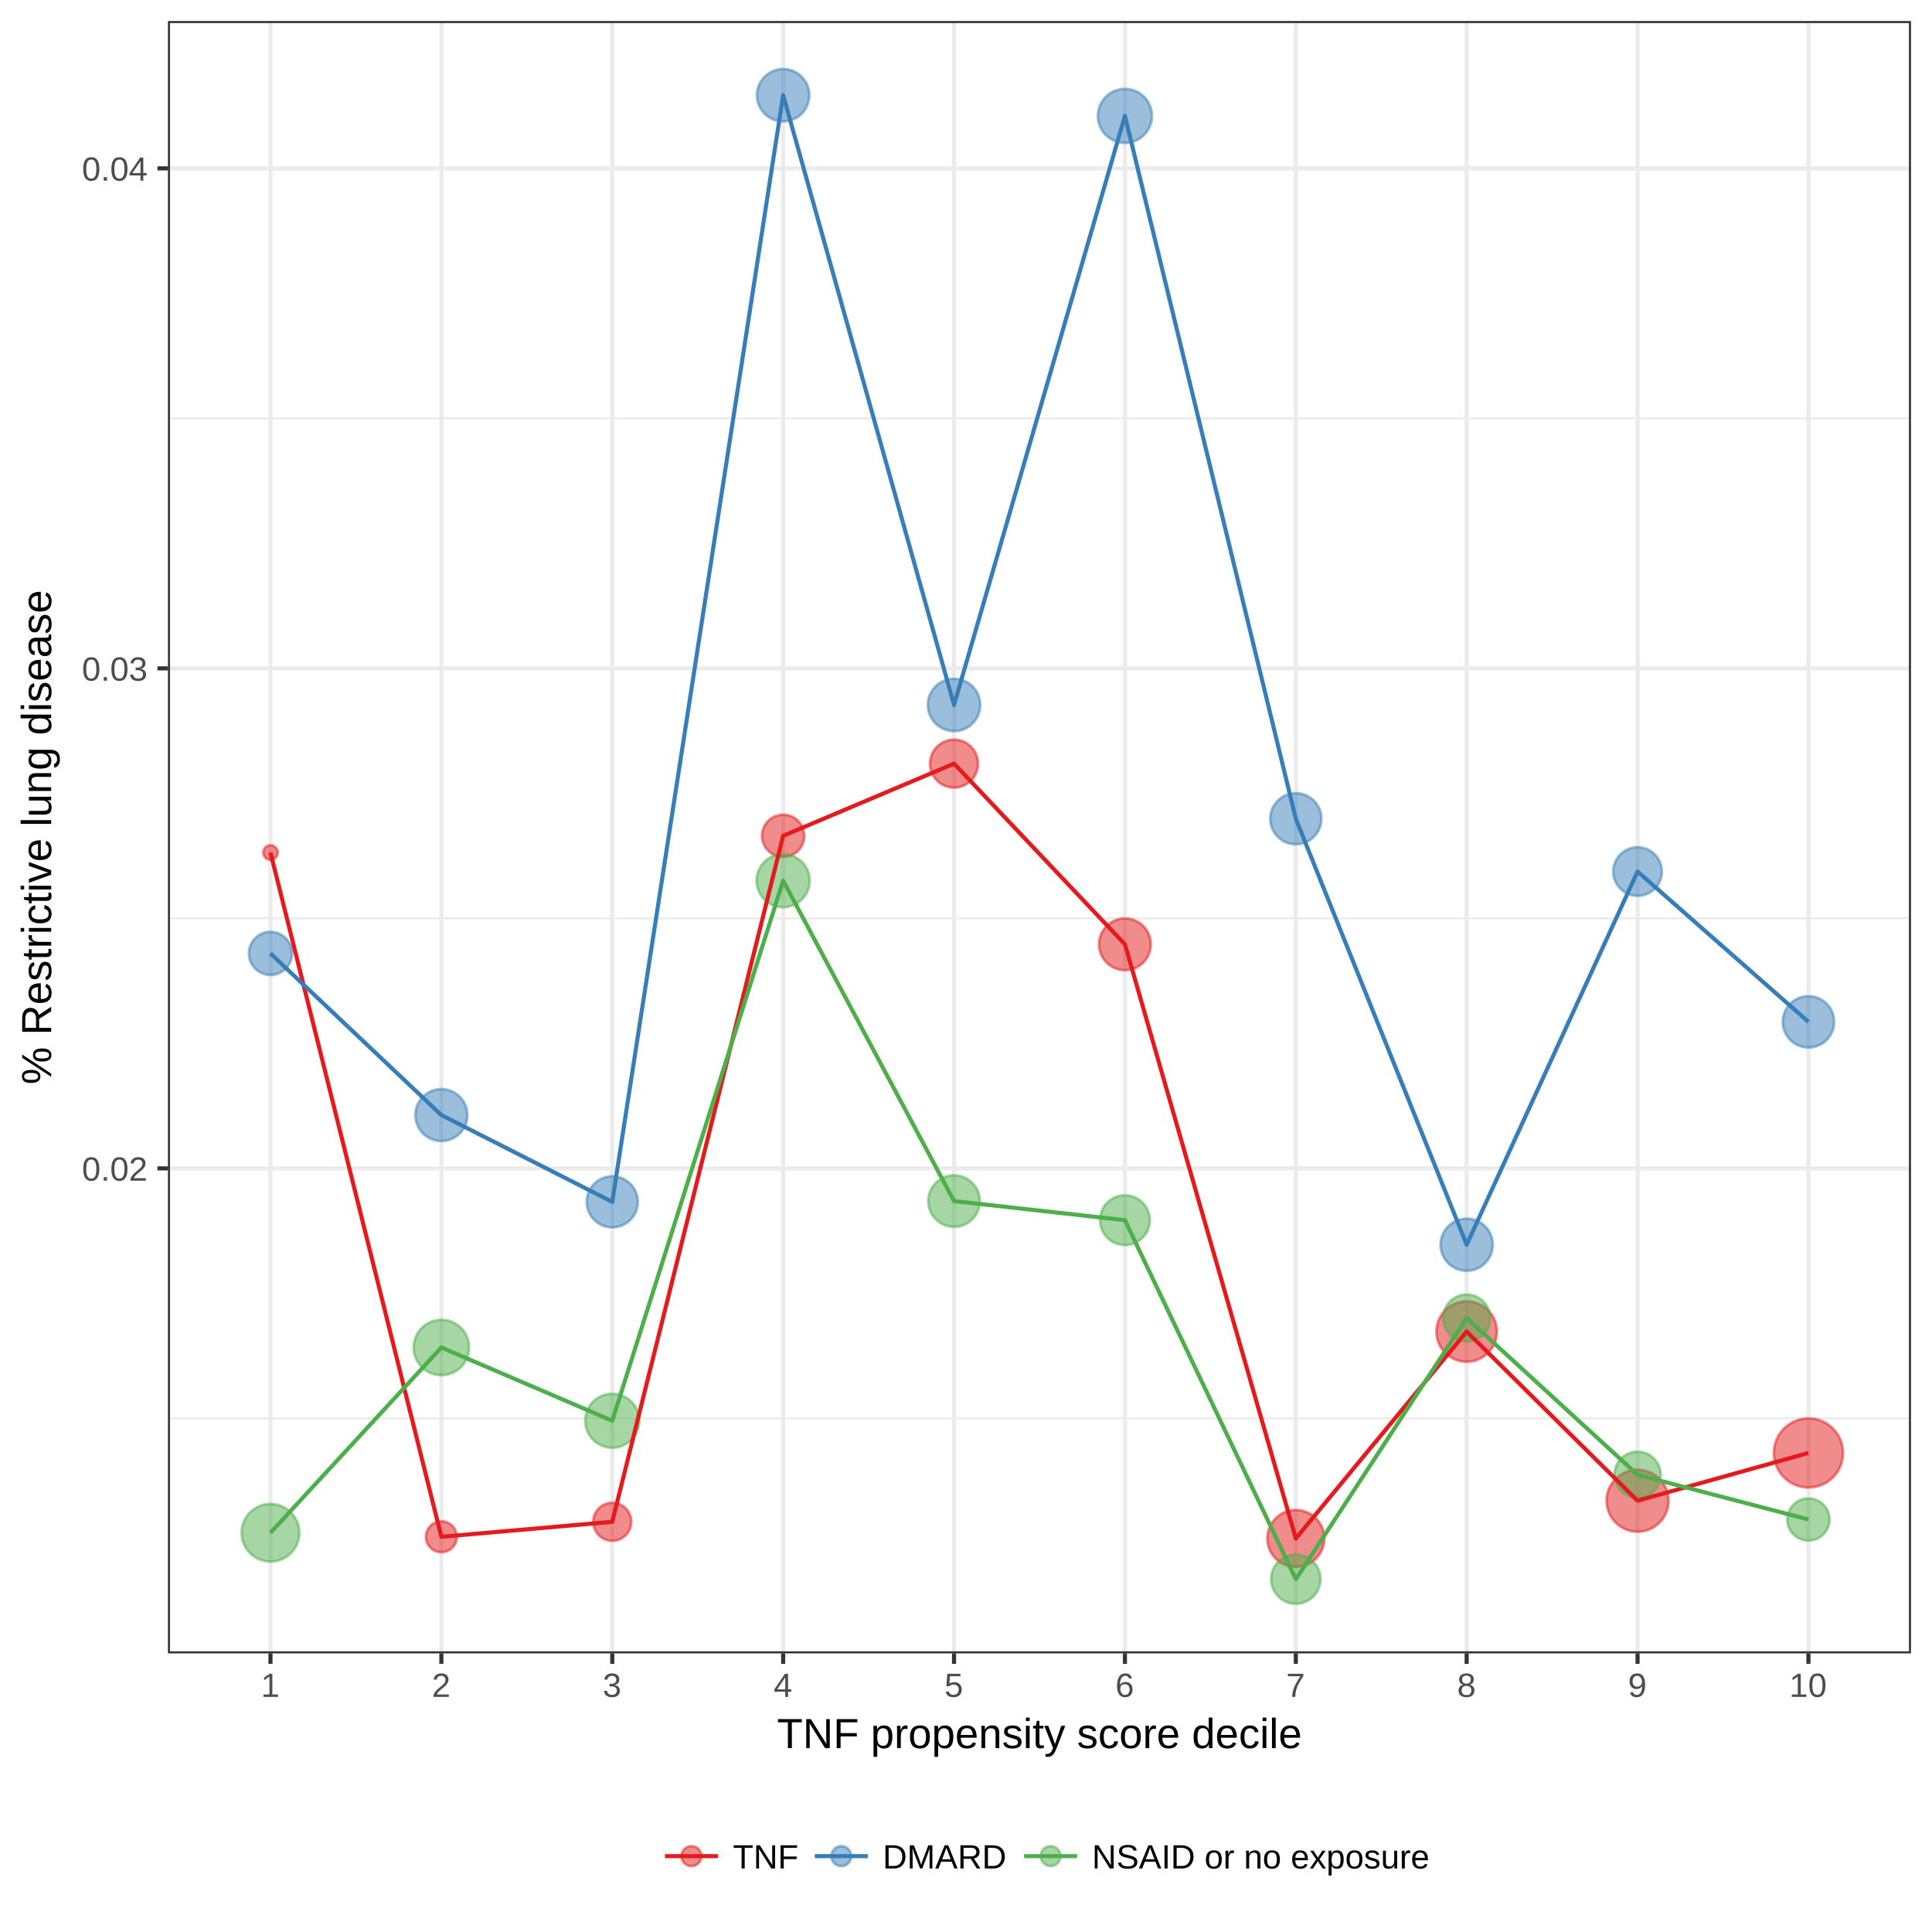
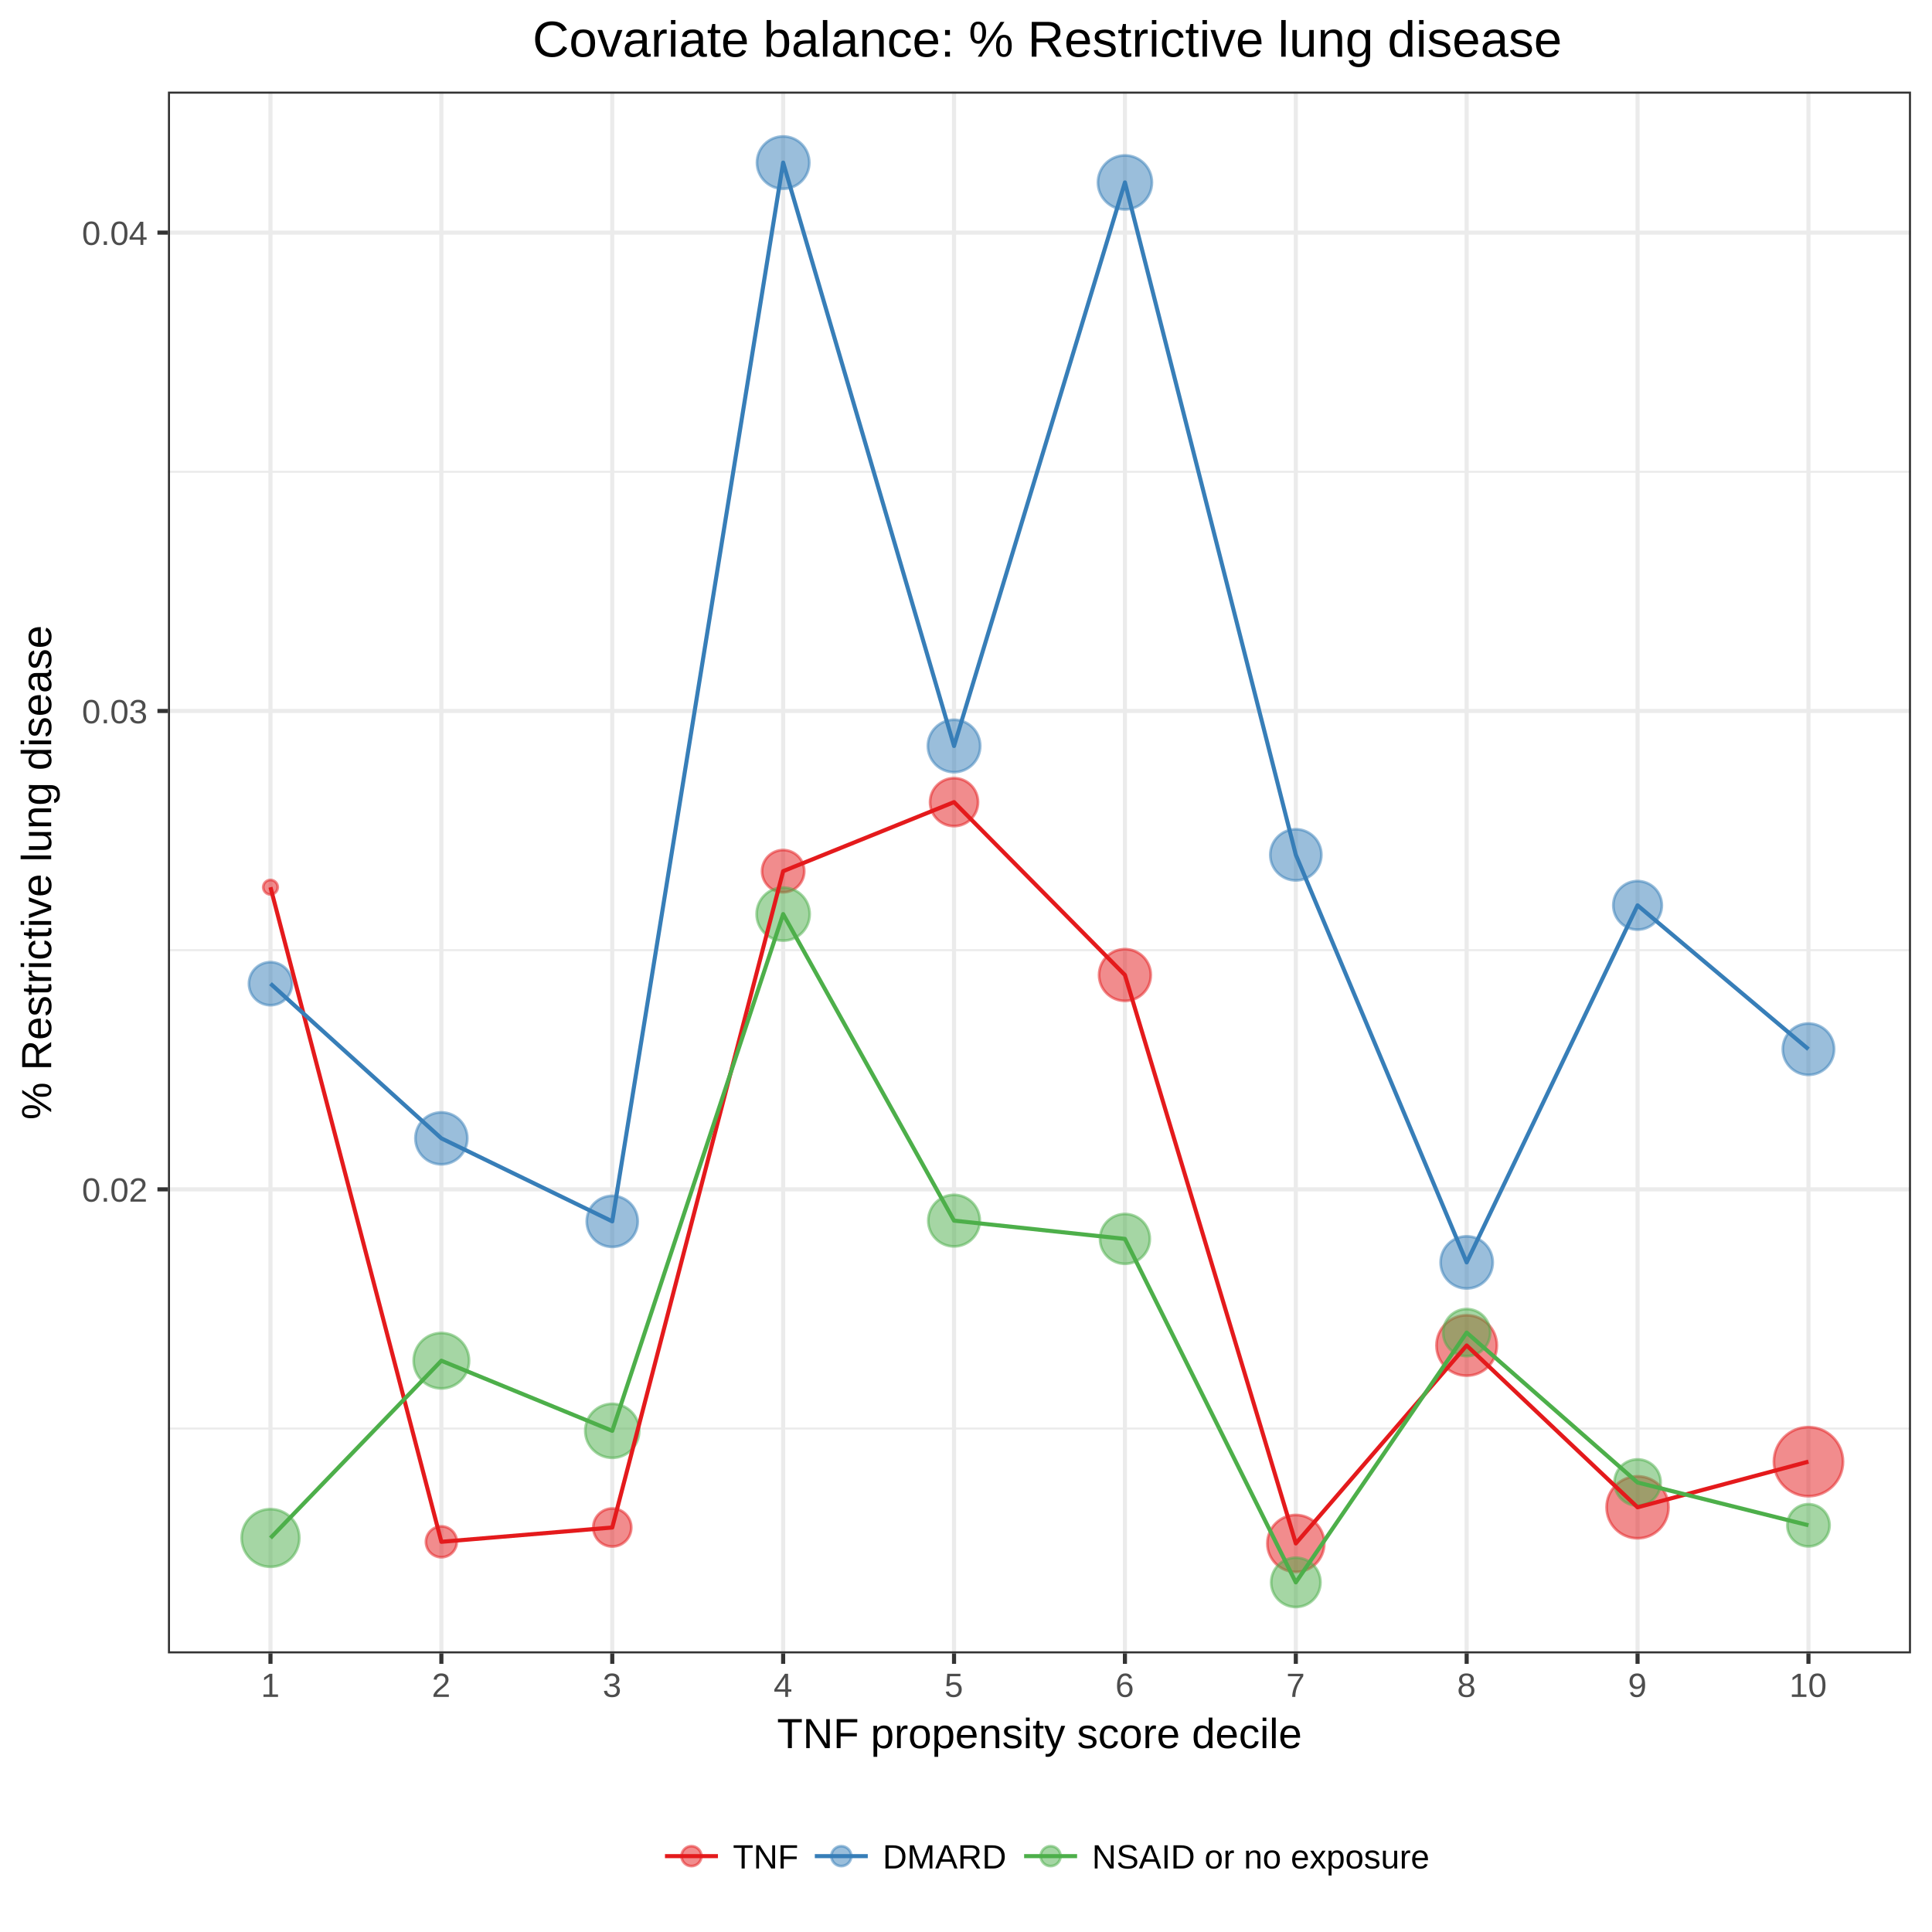
<svg xmlns="http://www.w3.org/2000/svg" viewBox="0 0 504.00 504.00">
  <defs>
    <style type="text/css">
    line, polyline, path, rect, circle {
      fill: none;
      stroke: #000000;
      stroke-linecap: round;
      stroke-linejoin: round;
      stroke-miterlimit: 10.00;
    }
  </style>
  </defs>
  <rect width="100%" height="100%" style="stroke: none; fill: #FFFFFF;" />
  <rect x="0.00" y="-0.00" width="504.00" height="504.00" style="stroke-width: 1.07; stroke: #FFFFFF; fill: #FFFFFF;" />
  <defs>
-     <clipPath id="cpNDMuODEzM3w0OTguNTIxfDQzMS4zMDl8NS40Nzk0NQ==">
-       <rect x="43.81" y="5.48" width="454.71" height="425.83" />
+     <clipPath id="cpNDMuODEzM3w0OTguNTIxfDQzMS4zMDl8MjMuODk4NQ==">
+       <rect x="43.81" y="23.90" width="454.71" height="407.41" />
    </clipPath>
  </defs>
-   <rect x="43.81" y="5.48" width="454.71" height="425.83" style="stroke-width: 1.07; stroke: none; fill: #FFFFFF;" clip-path="url(#cpNDMuODEzM3w0OTguNTIxfDQzMS4zMDl8NS40Nzk0NQ==)" />
-   <polyline points="43.81,370.01 498.52,370.01 " style="stroke-width: 0.53; stroke: #EBEBEB; stroke-linecap: butt;" clip-path="url(#cpNDMuODEzM3w0OTguNTIxfDQzMS4zMDl8NS40Nzk0NQ==)" />
-   <polyline points="43.81,239.57 498.52,239.57 " style="stroke-width: 0.53; stroke: #EBEBEB; stroke-linecap: butt;" clip-path="url(#cpNDMuODEzM3w0OTguNTIxfDQzMS4zMDl8NS40Nzk0NQ==)" />
-   <polyline points="43.81,109.14 498.52,109.14 " style="stroke-width: 0.53; stroke: #EBEBEB; stroke-linecap: butt;" clip-path="url(#cpNDMuODEzM3w0OTguNTIxfDQzMS4zMDl8NS40Nzk0NQ==)" />
-   <polyline points="43.81,304.79 498.52,304.79 " style="stroke-width: 1.07; stroke: #EBEBEB; stroke-linecap: butt;" clip-path="url(#cpNDMuODEzM3w0OTguNTIxfDQzMS4zMDl8NS40Nzk0NQ==)" />
-   <polyline points="43.81,174.36 498.52,174.36 " style="stroke-width: 1.07; stroke: #EBEBEB; stroke-linecap: butt;" clip-path="url(#cpNDMuODEzM3w0OTguNTIxfDQzMS4zMDl8NS40Nzk0NQ==)" />
-   <polyline points="43.81,43.92 498.52,43.92 " style="stroke-width: 1.07; stroke: #EBEBEB; stroke-linecap: butt;" clip-path="url(#cpNDMuODEzM3w0OTguNTIxfDQzMS4zMDl8NS40Nzk0NQ==)" />
-   <polyline points="70.56,431.31 70.56,5.48 " style="stroke-width: 1.07; stroke: #EBEBEB; stroke-linecap: butt;" clip-path="url(#cpNDMuODEzM3w0OTguNTIxfDQzMS4zMDl8NS40Nzk0NQ==)" />
-   <polyline points="115.14,431.31 115.14,5.48 " style="stroke-width: 1.07; stroke: #EBEBEB; stroke-linecap: butt;" clip-path="url(#cpNDMuODEzM3w0OTguNTIxfDQzMS4zMDl8NS40Nzk0NQ==)" />
-   <polyline points="159.72,431.31 159.72,5.48 " style="stroke-width: 1.07; stroke: #EBEBEB; stroke-linecap: butt;" clip-path="url(#cpNDMuODEzM3w0OTguNTIxfDQzMS4zMDl8NS40Nzk0NQ==)" />
-   <polyline points="204.30,431.31 204.30,5.48 " style="stroke-width: 1.07; stroke: #EBEBEB; stroke-linecap: butt;" clip-path="url(#cpNDMuODEzM3w0OTguNTIxfDQzMS4zMDl8NS40Nzk0NQ==)" />
-   <polyline points="248.88,431.31 248.88,5.48 " style="stroke-width: 1.07; stroke: #EBEBEB; stroke-linecap: butt;" clip-path="url(#cpNDMuODEzM3w0OTguNTIxfDQzMS4zMDl8NS40Nzk0NQ==)" />
-   <polyline points="293.46,431.31 293.46,5.48 " style="stroke-width: 1.07; stroke: #EBEBEB; stroke-linecap: butt;" clip-path="url(#cpNDMuODEzM3w0OTguNTIxfDQzMS4zMDl8NS40Nzk0NQ==)" />
-   <polyline points="338.04,431.31 338.04,5.48 " style="stroke-width: 1.07; stroke: #EBEBEB; stroke-linecap: butt;" clip-path="url(#cpNDMuODEzM3w0OTguNTIxfDQzMS4zMDl8NS40Nzk0NQ==)" />
-   <polyline points="382.61,431.31 382.61,5.48 " style="stroke-width: 1.07; stroke: #EBEBEB; stroke-linecap: butt;" clip-path="url(#cpNDMuODEzM3w0OTguNTIxfDQzMS4zMDl8NS40Nzk0NQ==)" />
-   <polyline points="427.19,431.31 427.19,5.48 " style="stroke-width: 1.07; stroke: #EBEBEB; stroke-linecap: butt;" clip-path="url(#cpNDMuODEzM3w0OTguNTIxfDQzMS4zMDl8NS40Nzk0NQ==)" />
-   <polyline points="471.77,431.31 471.77,5.48 " style="stroke-width: 1.07; stroke: #EBEBEB; stroke-linecap: butt;" clip-path="url(#cpNDMuODEzM3w0OTguNTIxfDQzMS4zMDl8NS40Nzk0NQ==)" />
-   <circle cx="70.56" cy="222.41" r="1.42pt" style="stroke-width: 0.71; stroke: #E41A1C; stroke-opacity: 0.50; fill: #E41A1C; fill-opacity: 0.50;" clip-path="url(#cpNDMuODEzM3w0OTguNTIxfDQzMS4zMDl8NS40Nzk0NQ==)" />
-   <circle cx="115.14" cy="400.90" r="3.02pt" style="stroke-width: 0.71; stroke: #E41A1C; stroke-opacity: 0.50; fill: #E41A1C; fill-opacity: 0.50;" clip-path="url(#cpNDMuODEzM3w0OTguNTIxfDQzMS4zMDl8NS40Nzk0NQ==)" />
-   <circle cx="159.72" cy="396.99" r="3.72pt" style="stroke-width: 0.71; stroke: #E41A1C; stroke-opacity: 0.50; fill: #E41A1C; fill-opacity: 0.50;" clip-path="url(#cpNDMuODEzM3w0OTguNTIxfDQzMS4zMDl8NS40Nzk0NQ==)" />
-   <circle cx="204.30" cy="218.04" r="4.13pt" style="stroke-width: 0.71; stroke: #E41A1C; stroke-opacity: 0.50; fill: #E41A1C; fill-opacity: 0.50;" clip-path="url(#cpNDMuODEzM3w0OTguNTIxfDQzMS4zMDl8NS40Nzk0NQ==)" />
-   <circle cx="248.88" cy="199.21" r="4.69pt" style="stroke-width: 0.71; stroke: #E41A1C; stroke-opacity: 0.50; fill: #E41A1C; fill-opacity: 0.50;" clip-path="url(#cpNDMuODEzM3w0OTguNTIxfDQzMS4zMDl8NS40Nzk0NQ==)" />
-   <circle cx="293.46" cy="246.35" r="5.06pt" style="stroke-width: 0.71; stroke: #E41A1C; stroke-opacity: 0.50; fill: #E41A1C; fill-opacity: 0.50;" clip-path="url(#cpNDMuODEzM3w0OTguNTIxfDQzMS4zMDl8NS40Nzk0NQ==)" />
-   <circle cx="338.04" cy="401.34" r="5.57pt" style="stroke-width: 0.71; stroke: #E41A1C; stroke-opacity: 0.50; fill: #E41A1C; fill-opacity: 0.50;" clip-path="url(#cpNDMuODEzM3w0OTguNTIxfDQzMS4zMDl8NS40Nzk0NQ==)" />
-   <circle cx="382.61" cy="347.36" r="5.91pt" style="stroke-width: 0.71; stroke: #E41A1C; stroke-opacity: 0.50; fill: #E41A1C; fill-opacity: 0.50;" clip-path="url(#cpNDMuODEzM3w0OTguNTIxfDQzMS4zMDl8NS40Nzk0NQ==)" />
-   <circle cx="427.19" cy="391.49" r="6.06pt" style="stroke-width: 0.71; stroke: #E41A1C; stroke-opacity: 0.50; fill: #E41A1C; fill-opacity: 0.50;" clip-path="url(#cpNDMuODEzM3w0OTguNTIxfDQzMS4zMDl8NS40Nzk0NQ==)" />
-   <circle cx="471.77" cy="379.03" r="6.76pt" style="stroke-width: 0.71; stroke: #E41A1C; stroke-opacity: 0.50; fill: #E41A1C; fill-opacity: 0.50;" clip-path="url(#cpNDMuODEzM3w0OTguNTIxfDQzMS4zMDl8NS40Nzk0NQ==)" />
-   <circle cx="70.56" cy="248.72" r="4.21pt" style="stroke-width: 0.71; stroke: #377EB8; stroke-opacity: 0.50; fill: #377EB8; fill-opacity: 0.50;" clip-path="url(#cpNDMuODEzM3w0OTguNTIxfDQzMS4zMDl8NS40Nzk0NQ==)" />
-   <circle cx="115.14" cy="290.89" r="5.08pt" style="stroke-width: 0.71; stroke: #377EB8; stroke-opacity: 0.50; fill: #377EB8; fill-opacity: 0.50;" clip-path="url(#cpNDMuODEzM3w0OTguNTIxfDQzMS4zMDl8NS40Nzk0NQ==)" />
-   <circle cx="159.72" cy="313.53" r="4.99pt" style="stroke-width: 0.71; stroke: #377EB8; stroke-opacity: 0.50; fill: #377EB8; fill-opacity: 0.50;" clip-path="url(#cpNDMuODEzM3w0OTguNTIxfDQzMS4zMDl8NS40Nzk0NQ==)" />
-   <circle cx="204.30" cy="24.84" r="5.12pt" style="stroke-width: 0.71; stroke: #377EB8; stroke-opacity: 0.50; fill: #377EB8; fill-opacity: 0.50;" clip-path="url(#cpNDMuODEzM3w0OTguNTIxfDQzMS4zMDl8NS40Nzk0NQ==)" />
-   <circle cx="248.88" cy="183.90" r="5.12pt" style="stroke-width: 0.71; stroke: #377EB8; stroke-opacity: 0.50; fill: #377EB8; fill-opacity: 0.50;" clip-path="url(#cpNDMuODEzM3w0OTguNTIxfDQzMS4zMDl8NS40Nzk0NQ==)" />
-   <circle cx="293.46" cy="30.24" r="5.28pt" style="stroke-width: 0.71; stroke: #377EB8; stroke-opacity: 0.50; fill: #377EB8; fill-opacity: 0.50;" clip-path="url(#cpNDMuODEzM3w0OTguNTIxfDQzMS4zMDl8NS40Nzk0NQ==)" />
-   <circle cx="338.04" cy="213.59" r="5.00pt" style="stroke-width: 0.71; stroke: #377EB8; stroke-opacity: 0.50; fill: #377EB8; fill-opacity: 0.50;" clip-path="url(#cpNDMuODEzM3w0OTguNTIxfDQzMS4zMDl8NS40Nzk0NQ==)" />
-   <circle cx="382.61" cy="324.71" r="5.10pt" style="stroke-width: 0.71; stroke: #377EB8; stroke-opacity: 0.50; fill: #377EB8; fill-opacity: 0.50;" clip-path="url(#cpNDMuODEzM3w0OTguNTIxfDQzMS4zMDl8NS40Nzk0NQ==)" />
-   <circle cx="427.19" cy="227.36" r="4.75pt" style="stroke-width: 0.71; stroke: #377EB8; stroke-opacity: 0.50; fill: #377EB8; fill-opacity: 0.50;" clip-path="url(#cpNDMuODEzM3w0OTguNTIxfDQzMS4zMDl8NS40Nzk0NQ==)" />
-   <circle cx="471.77" cy="266.57" r="5.02pt" style="stroke-width: 0.71; stroke: #377EB8; stroke-opacity: 0.50; fill: #377EB8; fill-opacity: 0.50;" clip-path="url(#cpNDMuODEzM3w0OTguNTIxfDQzMS4zMDl8NS40Nzk0NQ==)" />
-   <circle cx="70.56" cy="399.85" r="5.64pt" style="stroke-width: 0.71; stroke: #4DAF4A; stroke-opacity: 0.50; fill: #4DAF4A; fill-opacity: 0.50;" clip-path="url(#cpNDMuODEzM3w0OTguNTIxfDQzMS4zMDl8NS40Nzk0NQ==)" />
-   <circle cx="115.14" cy="351.52" r="5.42pt" style="stroke-width: 0.71; stroke: #4DAF4A; stroke-opacity: 0.50; fill: #4DAF4A; fill-opacity: 0.50;" clip-path="url(#cpNDMuODEzM3w0OTguNTIxfDQzMS4zMDl8NS40Nzk0NQ==)" />
-   <circle cx="159.72" cy="370.63" r="5.28pt" style="stroke-width: 0.71; stroke: #4DAF4A; stroke-opacity: 0.50; fill: #4DAF4A; fill-opacity: 0.50;" clip-path="url(#cpNDMuODEzM3w0OTguNTIxfDQzMS4zMDl8NS40Nzk0NQ==)" />
-   <circle cx="204.30" cy="229.74" r="5.19pt" style="stroke-width: 0.71; stroke: #4DAF4A; stroke-opacity: 0.50; fill: #4DAF4A; fill-opacity: 0.50;" clip-path="url(#cpNDMuODEzM3w0OTguNTIxfDQzMS4zMDl8NS40Nzk0NQ==)" />
-   <circle cx="248.88" cy="313.33" r="5.04pt" style="stroke-width: 0.71; stroke: #4DAF4A; stroke-opacity: 0.50; fill: #4DAF4A; fill-opacity: 0.50;" clip-path="url(#cpNDMuODEzM3w0OTguNTIxfDQzMS4zMDl8NS40Nzk0NQ==)" />
-   <circle cx="293.46" cy="318.31" r="4.87pt" style="stroke-width: 0.71; stroke: #4DAF4A; stroke-opacity: 0.50; fill: #4DAF4A; fill-opacity: 0.50;" clip-path="url(#cpNDMuODEzM3w0OTguNTIxfDQzMS4zMDl8NS40Nzk0NQ==)" />
-   <circle cx="338.04" cy="411.95" r="4.82pt" style="stroke-width: 0.71; stroke: #4DAF4A; stroke-opacity: 0.50; fill: #4DAF4A; fill-opacity: 0.50;" clip-path="url(#cpNDMuODEzM3w0OTguNTIxfDQzMS4zMDl8NS40Nzk0NQ==)" />
-   <circle cx="382.61" cy="343.84" r="4.60pt" style="stroke-width: 0.71; stroke: #4DAF4A; stroke-opacity: 0.50; fill: #4DAF4A; fill-opacity: 0.50;" clip-path="url(#cpNDMuODEzM3w0OTguNTIxfDQzMS4zMDl8NS40Nzk0NQ==)" />
-   <circle cx="427.19" cy="384.73" r="4.52pt" style="stroke-width: 0.71; stroke: #4DAF4A; stroke-opacity: 0.50; fill: #4DAF4A; fill-opacity: 0.50;" clip-path="url(#cpNDMuODEzM3w0OTguNTIxfDQzMS4zMDl8NS40Nzk0NQ==)" />
-   <circle cx="471.77" cy="396.39" r="4.13pt" style="stroke-width: 0.71; stroke: #4DAF4A; stroke-opacity: 0.50; fill: #4DAF4A; fill-opacity: 0.50;" clip-path="url(#cpNDMuODEzM3w0OTguNTIxfDQzMS4zMDl8NS40Nzk0NQ==)" />
-   <polyline points="70.56,222.41 115.14,400.90 159.72,396.99 204.30,218.04 248.88,199.21 293.46,246.35 338.04,401.34 382.61,347.36 427.19,391.49 471.77,379.03 " style="stroke-width: 1.07; stroke: #E41A1C; stroke-linecap: butt;" clip-path="url(#cpNDMuODEzM3w0OTguNTIxfDQzMS4zMDl8NS40Nzk0NQ==)" />
-   <polyline points="70.56,248.72 115.14,290.89 159.72,313.53 204.30,24.84 248.88,183.90 293.46,30.24 338.04,213.59 382.61,324.71 427.19,227.36 471.77,266.57 " style="stroke-width: 1.07; stroke: #377EB8; stroke-linecap: butt;" clip-path="url(#cpNDMuODEzM3w0OTguNTIxfDQzMS4zMDl8NS40Nzk0NQ==)" />
-   <polyline points="70.56,399.85 115.14,351.52 159.72,370.63 204.30,229.74 248.88,313.33 293.46,318.31 338.04,411.95 382.61,343.84 427.19,384.73 471.77,396.39 " style="stroke-width: 1.07; stroke: #4DAF4A; stroke-linecap: butt;" clip-path="url(#cpNDMuODEzM3w0OTguNTIxfDQzMS4zMDl8NS40Nzk0NQ==)" />
-   <rect x="43.81" y="5.48" width="454.71" height="425.83" style="stroke-width: 1.07; stroke: #333333;" clip-path="url(#cpNDMuODEzM3w0OTguNTIxfDQzMS4zMDl8NS40Nzk0NQ==)" />
+   <rect x="43.81" y="23.90" width="454.71" height="407.41" style="stroke-width: 1.07; stroke: none; fill: #FFFFFF;" clip-path="url(#cpNDMuODEzM3w0OTguNTIxfDQzMS4zMDl8MjMuODk4NQ==)" />
+   <polyline points="43.81,372.66 498.52,372.66 " style="stroke-width: 0.53; stroke: #EBEBEB; stroke-linecap: butt;" clip-path="url(#cpNDMuODEzM3w0OTguNTIxfDQzMS4zMDl8MjMuODk4NQ==)" />
+   <polyline points="43.81,247.87 498.52,247.87 " style="stroke-width: 0.53; stroke: #EBEBEB; stroke-linecap: butt;" clip-path="url(#cpNDMuODEzM3w0OTguNTIxfDQzMS4zMDl8MjMuODk4NQ==)" />
+   <polyline points="43.81,123.08 498.52,123.08 " style="stroke-width: 0.53; stroke: #EBEBEB; stroke-linecap: butt;" clip-path="url(#cpNDMuODEzM3w0OTguNTIxfDQzMS4zMDl8MjMuODk4NQ==)" />
+   <polyline points="43.81,310.26 498.52,310.26 " style="stroke-width: 1.07; stroke: #EBEBEB; stroke-linecap: butt;" clip-path="url(#cpNDMuODEzM3w0OTguNTIxfDQzMS4zMDl8MjMuODk4NQ==)" />
+   <polyline points="43.81,185.47 498.52,185.47 " style="stroke-width: 1.07; stroke: #EBEBEB; stroke-linecap: butt;" clip-path="url(#cpNDMuODEzM3w0OTguNTIxfDQzMS4zMDl8MjMuODk4NQ==)" />
+   <polyline points="43.81,60.68 498.52,60.68 " style="stroke-width: 1.07; stroke: #EBEBEB; stroke-linecap: butt;" clip-path="url(#cpNDMuODEzM3w0OTguNTIxfDQzMS4zMDl8MjMuODk4NQ==)" />
+   <polyline points="70.56,431.31 70.56,23.90 " style="stroke-width: 1.07; stroke: #EBEBEB; stroke-linecap: butt;" clip-path="url(#cpNDMuODEzM3w0OTguNTIxfDQzMS4zMDl8MjMuODk4NQ==)" />
+   <polyline points="115.14,431.31 115.14,23.90 " style="stroke-width: 1.07; stroke: #EBEBEB; stroke-linecap: butt;" clip-path="url(#cpNDMuODEzM3w0OTguNTIxfDQzMS4zMDl8MjMuODk4NQ==)" />
+   <polyline points="159.72,431.31 159.72,23.90 " style="stroke-width: 1.07; stroke: #EBEBEB; stroke-linecap: butt;" clip-path="url(#cpNDMuODEzM3w0OTguNTIxfDQzMS4zMDl8MjMuODk4NQ==)" />
+   <polyline points="204.30,431.31 204.30,23.90 " style="stroke-width: 1.07; stroke: #EBEBEB; stroke-linecap: butt;" clip-path="url(#cpNDMuODEzM3w0OTguNTIxfDQzMS4zMDl8MjMuODk4NQ==)" />
+   <polyline points="248.88,431.31 248.88,23.90 " style="stroke-width: 1.07; stroke: #EBEBEB; stroke-linecap: butt;" clip-path="url(#cpNDMuODEzM3w0OTguNTIxfDQzMS4zMDl8MjMuODk4NQ==)" />
+   <polyline points="293.46,431.31 293.46,23.90 " style="stroke-width: 1.07; stroke: #EBEBEB; stroke-linecap: butt;" clip-path="url(#cpNDMuODEzM3w0OTguNTIxfDQzMS4zMDl8MjMuODk4NQ==)" />
+   <polyline points="338.04,431.31 338.04,23.90 " style="stroke-width: 1.07; stroke: #EBEBEB; stroke-linecap: butt;" clip-path="url(#cpNDMuODEzM3w0OTguNTIxfDQzMS4zMDl8MjMuODk4NQ==)" />
+   <polyline points="382.61,431.31 382.61,23.90 " style="stroke-width: 1.07; stroke: #EBEBEB; stroke-linecap: butt;" clip-path="url(#cpNDMuODEzM3w0OTguNTIxfDQzMS4zMDl8MjMuODk4NQ==)" />
+   <polyline points="427.19,431.31 427.19,23.90 " style="stroke-width: 1.07; stroke: #EBEBEB; stroke-linecap: butt;" clip-path="url(#cpNDMuODEzM3w0OTguNTIxfDQzMS4zMDl8MjMuODk4NQ==)" />
+   <polyline points="471.77,431.31 471.77,23.90 " style="stroke-width: 1.07; stroke: #EBEBEB; stroke-linecap: butt;" clip-path="url(#cpNDMuODEzM3w0OTguNTIxfDQzMS4zMDl8MjMuODk4NQ==)" />
+   <circle cx="70.56" cy="231.45" r="1.42pt" style="stroke-width: 0.71; stroke: #E41A1C; stroke-opacity: 0.50; fill: #E41A1C; fill-opacity: 0.50;" clip-path="url(#cpNDMuODEzM3w0OTguNTIxfDQzMS4zMDl8MjMuODk4NQ==)" />
+   <circle cx="115.14" cy="402.21" r="3.02pt" style="stroke-width: 0.71; stroke: #E41A1C; stroke-opacity: 0.50; fill: #E41A1C; fill-opacity: 0.50;" clip-path="url(#cpNDMuODEzM3w0OTguNTIxfDQzMS4zMDl8MjMuODk4NQ==)" />
+   <circle cx="159.72" cy="398.48" r="3.72pt" style="stroke-width: 0.71; stroke: #E41A1C; stroke-opacity: 0.50; fill: #E41A1C; fill-opacity: 0.50;" clip-path="url(#cpNDMuODEzM3w0OTguNTIxfDQzMS4zMDl8MjMuODk4NQ==)" />
+   <circle cx="204.30" cy="227.26" r="4.13pt" style="stroke-width: 0.71; stroke: #E41A1C; stroke-opacity: 0.50; fill: #E41A1C; fill-opacity: 0.50;" clip-path="url(#cpNDMuODEzM3w0OTguNTIxfDQzMS4zMDl8MjMuODk4NQ==)" />
+   <circle cx="248.88" cy="209.25" r="4.69pt" style="stroke-width: 0.71; stroke: #E41A1C; stroke-opacity: 0.50; fill: #E41A1C; fill-opacity: 0.50;" clip-path="url(#cpNDMuODEzM3w0OTguNTIxfDQzMS4zMDl8MjMuODk4NQ==)" />
+   <circle cx="293.46" cy="254.35" r="5.06pt" style="stroke-width: 0.71; stroke: #E41A1C; stroke-opacity: 0.50; fill: #E41A1C; fill-opacity: 0.50;" clip-path="url(#cpNDMuODEzM3w0OTguNTIxfDQzMS4zMDl8MjMuODk4NQ==)" />
+   <circle cx="338.04" cy="402.64" r="5.57pt" style="stroke-width: 0.71; stroke: #E41A1C; stroke-opacity: 0.50; fill: #E41A1C; fill-opacity: 0.50;" clip-path="url(#cpNDMuODEzM3w0OTguNTIxfDQzMS4zMDl8MjMuODk4NQ==)" />
+   <circle cx="382.61" cy="350.99" r="5.91pt" style="stroke-width: 0.71; stroke: #E41A1C; stroke-opacity: 0.50; fill: #E41A1C; fill-opacity: 0.50;" clip-path="url(#cpNDMuODEzM3w0OTguNTIxfDQzMS4zMDl8MjMuODk4NQ==)" />
+   <circle cx="427.19" cy="393.21" r="6.06pt" style="stroke-width: 0.71; stroke: #E41A1C; stroke-opacity: 0.50; fill: #E41A1C; fill-opacity: 0.50;" clip-path="url(#cpNDMuODEzM3w0OTguNTIxfDQzMS4zMDl8MjMuODk4NQ==)" />
+   <circle cx="471.77" cy="381.30" r="6.76pt" style="stroke-width: 0.71; stroke: #E41A1C; stroke-opacity: 0.50; fill: #E41A1C; fill-opacity: 0.50;" clip-path="url(#cpNDMuODEzM3w0OTguNTIxfDQzMS4zMDl8MjMuODk4NQ==)" />
+   <circle cx="70.56" cy="256.61" r="4.21pt" style="stroke-width: 0.71; stroke: #377EB8; stroke-opacity: 0.50; fill: #377EB8; fill-opacity: 0.50;" clip-path="url(#cpNDMuODEzM3w0OTguNTIxfDQzMS4zMDl8MjMuODk4NQ==)" />
+   <circle cx="115.14" cy="296.96" r="5.08pt" style="stroke-width: 0.71; stroke: #377EB8; stroke-opacity: 0.50; fill: #377EB8; fill-opacity: 0.50;" clip-path="url(#cpNDMuODEzM3w0OTguNTIxfDQzMS4zMDl8MjMuODk4NQ==)" />
+   <circle cx="159.72" cy="318.62" r="4.99pt" style="stroke-width: 0.71; stroke: #377EB8; stroke-opacity: 0.50; fill: #377EB8; fill-opacity: 0.50;" clip-path="url(#cpNDMuODEzM3w0OTguNTIxfDQzMS4zMDl8MjMuODk4NQ==)" />
+   <circle cx="204.30" cy="42.42" r="5.12pt" style="stroke-width: 0.71; stroke: #377EB8; stroke-opacity: 0.50; fill: #377EB8; fill-opacity: 0.50;" clip-path="url(#cpNDMuODEzM3w0OTguNTIxfDQzMS4zMDl8MjMuODk4NQ==)" />
+   <circle cx="248.88" cy="194.60" r="5.12pt" style="stroke-width: 0.71; stroke: #377EB8; stroke-opacity: 0.50; fill: #377EB8; fill-opacity: 0.50;" clip-path="url(#cpNDMuODEzM3w0OTguNTIxfDQzMS4zMDl8MjMuODk4NQ==)" />
+   <circle cx="293.46" cy="47.59" r="5.28pt" style="stroke-width: 0.71; stroke: #377EB8; stroke-opacity: 0.50; fill: #377EB8; fill-opacity: 0.50;" clip-path="url(#cpNDMuODEzM3w0OTguNTIxfDQzMS4zMDl8MjMuODk4NQ==)" />
+   <circle cx="338.04" cy="223.00" r="5.00pt" style="stroke-width: 0.71; stroke: #377EB8; stroke-opacity: 0.50; fill: #377EB8; fill-opacity: 0.50;" clip-path="url(#cpNDMuODEzM3w0OTguNTIxfDQzMS4zMDl8MjMuODk4NQ==)" />
+   <circle cx="382.61" cy="329.32" r="5.10pt" style="stroke-width: 0.71; stroke: #377EB8; stroke-opacity: 0.50; fill: #377EB8; fill-opacity: 0.50;" clip-path="url(#cpNDMuODEzM3w0OTguNTIxfDQzMS4zMDl8MjMuODk4NQ==)" />
+   <circle cx="427.19" cy="236.18" r="4.75pt" style="stroke-width: 0.71; stroke: #377EB8; stroke-opacity: 0.50; fill: #377EB8; fill-opacity: 0.50;" clip-path="url(#cpNDMuODEzM3w0OTguNTIxfDQzMS4zMDl8MjMuODk4NQ==)" />
+   <circle cx="471.77" cy="273.70" r="5.02pt" style="stroke-width: 0.71; stroke: #377EB8; stroke-opacity: 0.50; fill: #377EB8; fill-opacity: 0.50;" clip-path="url(#cpNDMuODEzM3w0OTguNTIxfDQzMS4zMDl8MjMuODk4NQ==)" />
+   <circle cx="70.56" cy="401.21" r="5.64pt" style="stroke-width: 0.71; stroke: #4DAF4A; stroke-opacity: 0.50; fill: #4DAF4A; fill-opacity: 0.50;" clip-path="url(#cpNDMuODEzM3w0OTguNTIxfDQzMS4zMDl8MjMuODk4NQ==)" />
+   <circle cx="115.14" cy="354.97" r="5.42pt" style="stroke-width: 0.71; stroke: #4DAF4A; stroke-opacity: 0.50; fill: #4DAF4A; fill-opacity: 0.50;" clip-path="url(#cpNDMuODEzM3w0OTguNTIxfDQzMS4zMDl8MjMuODk4NQ==)" />
+   <circle cx="159.72" cy="373.26" r="5.28pt" style="stroke-width: 0.71; stroke: #4DAF4A; stroke-opacity: 0.50; fill: #4DAF4A; fill-opacity: 0.50;" clip-path="url(#cpNDMuODEzM3w0OTguNTIxfDQzMS4zMDl8MjMuODk4NQ==)" />
+   <circle cx="204.30" cy="238.46" r="5.19pt" style="stroke-width: 0.71; stroke: #4DAF4A; stroke-opacity: 0.50; fill: #4DAF4A; fill-opacity: 0.50;" clip-path="url(#cpNDMuODEzM3w0OTguNTIxfDQzMS4zMDl8MjMuODk4NQ==)" />
+   <circle cx="248.88" cy="318.43" r="5.04pt" style="stroke-width: 0.71; stroke: #4DAF4A; stroke-opacity: 0.50; fill: #4DAF4A; fill-opacity: 0.50;" clip-path="url(#cpNDMuODEzM3w0OTguNTIxfDQzMS4zMDl8MjMuODk4NQ==)" />
+   <circle cx="293.46" cy="323.19" r="4.87pt" style="stroke-width: 0.71; stroke: #4DAF4A; stroke-opacity: 0.50; fill: #4DAF4A; fill-opacity: 0.50;" clip-path="url(#cpNDMuODEzM3w0OTguNTIxfDQzMS4zMDl8MjMuODk4NQ==)" />
+   <circle cx="338.04" cy="412.79" r="4.82pt" style="stroke-width: 0.71; stroke: #4DAF4A; stroke-opacity: 0.50; fill: #4DAF4A; fill-opacity: 0.50;" clip-path="url(#cpNDMuODEzM3w0OTguNTIxfDQzMS4zMDl8MjMuODk4NQ==)" />
+   <circle cx="382.61" cy="347.63" r="4.60pt" style="stroke-width: 0.71; stroke: #4DAF4A; stroke-opacity: 0.50; fill: #4DAF4A; fill-opacity: 0.50;" clip-path="url(#cpNDMuODEzM3w0OTguNTIxfDQzMS4zMDl8MjMuODk4NQ==)" />
+   <circle cx="427.19" cy="386.74" r="4.52pt" style="stroke-width: 0.71; stroke: #4DAF4A; stroke-opacity: 0.50; fill: #4DAF4A; fill-opacity: 0.50;" clip-path="url(#cpNDMuODEzM3w0OTguNTIxfDQzMS4zMDl8MjMuODk4NQ==)" />
+   <circle cx="471.77" cy="397.90" r="4.13pt" style="stroke-width: 0.71; stroke: #4DAF4A; stroke-opacity: 0.50; fill: #4DAF4A; fill-opacity: 0.50;" clip-path="url(#cpNDMuODEzM3w0OTguNTIxfDQzMS4zMDl8MjMuODk4NQ==)" />
+   <polyline points="70.56,231.45 115.14,402.21 159.72,398.48 204.30,227.26 248.88,209.25 293.46,254.35 338.04,402.64 382.61,350.99 427.19,393.21 471.77,381.30 " style="stroke-width: 1.07; stroke: #E41A1C; stroke-linecap: butt;" clip-path="url(#cpNDMuODEzM3w0OTguNTIxfDQzMS4zMDl8MjMuODk4NQ==)" />
+   <polyline points="70.56,256.61 115.14,296.96 159.72,318.62 204.30,42.42 248.88,194.60 293.46,47.59 338.04,223.00 382.61,329.32 427.19,236.18 471.77,273.70 " style="stroke-width: 1.07; stroke: #377EB8; stroke-linecap: butt;" clip-path="url(#cpNDMuODEzM3w0OTguNTIxfDQzMS4zMDl8MjMuODk4NQ==)" />
+   <polyline points="70.56,401.21 115.14,354.97 159.72,373.26 204.30,238.46 248.88,318.43 293.46,323.19 338.04,412.79 382.61,347.63 427.19,386.74 471.77,397.90 " style="stroke-width: 1.07; stroke: #4DAF4A; stroke-linecap: butt;" clip-path="url(#cpNDMuODEzM3w0OTguNTIxfDQzMS4zMDl8MjMuODk4NQ==)" />
+   <rect x="43.81" y="23.90" width="454.71" height="407.41" style="stroke-width: 1.07; stroke: #333333;" clip-path="url(#cpNDMuODEzM3w0OTguNTIxfDQzMS4zMDl8MjMuODk4NQ==)" />
  <defs>
    <clipPath id="cpMHw1MDR8NTA0fDA=">
      <rect x="0.00" y="0.00" width="504.00" height="504.00" />
    </clipPath>
  </defs>
  <g clip-path="url(#cpMHw1MDR8NTA0fDA=)">
-     <text x="21.37" y="308.01" style="font-size: 8.80px; fill: #4D4D4D; font-family: Arial;" textLength="17.52px" lengthAdjust="spacingAndGlyphs">0.02</text>
+     <text x="21.37" y="313.48" style="font-size: 8.80px; fill: #4D4D4D; font-family: Arial;" textLength="17.52px" lengthAdjust="spacingAndGlyphs">0.02</text>
  </g>
  <g clip-path="url(#cpMHw1MDR8NTA0fDA=)">
-     <text x="21.37" y="177.58" style="font-size: 8.80px; fill: #4D4D4D; font-family: Arial;" textLength="17.52px" lengthAdjust="spacingAndGlyphs">0.03</text>
+     <text x="21.37" y="188.69" style="font-size: 8.80px; fill: #4D4D4D; font-family: Arial;" textLength="17.52px" lengthAdjust="spacingAndGlyphs">0.03</text>
  </g>
  <g clip-path="url(#cpMHw1MDR8NTA0fDA=)">
-     <text x="21.37" y="47.14" style="font-size: 8.80px; fill: #4D4D4D; font-family: Arial;" textLength="17.52px" lengthAdjust="spacingAndGlyphs">0.04</text>
+     <text x="21.37" y="63.90" style="font-size: 8.80px; fill: #4D4D4D; font-family: Arial;" textLength="17.52px" lengthAdjust="spacingAndGlyphs">0.04</text>
  </g>
-   <polyline points="41.07,304.79 43.81,304.79 " style="stroke-width: 1.07; stroke: #333333; stroke-linecap: butt;" clip-path="url(#cpMHw1MDR8NTA0fDA=)" />
-   <polyline points="41.07,174.36 43.81,174.36 " style="stroke-width: 1.07; stroke: #333333; stroke-linecap: butt;" clip-path="url(#cpMHw1MDR8NTA0fDA=)" />
-   <polyline points="41.07,43.92 43.81,43.92 " style="stroke-width: 1.07; stroke: #333333; stroke-linecap: butt;" clip-path="url(#cpMHw1MDR8NTA0fDA=)" />
+   <polyline points="41.07,310.26 43.81,310.26 " style="stroke-width: 1.07; stroke: #333333; stroke-linecap: butt;" clip-path="url(#cpMHw1MDR8NTA0fDA=)" />
+   <polyline points="41.07,185.47 43.81,185.47 " style="stroke-width: 1.07; stroke: #333333; stroke-linecap: butt;" clip-path="url(#cpMHw1MDR8NTA0fDA=)" />
+   <polyline points="41.07,60.68 43.81,60.68 " style="stroke-width: 1.07; stroke: #333333; stroke-linecap: butt;" clip-path="url(#cpMHw1MDR8NTA0fDA=)" />
  <polyline points="70.56,434.05 70.56,431.31 " style="stroke-width: 1.07; stroke: #333333; stroke-linecap: butt;" clip-path="url(#cpMHw1MDR8NTA0fDA=)" />
  <polyline points="115.14,434.05 115.14,431.31 " style="stroke-width: 1.07; stroke: #333333; stroke-linecap: butt;" clip-path="url(#cpMHw1MDR8NTA0fDA=)" />
  <polyline points="159.72,434.05 159.72,431.31 " style="stroke-width: 1.07; stroke: #333333; stroke-linecap: butt;" clip-path="url(#cpMHw1MDR8NTA0fDA=)" />
  <polyline points="204.30,434.05 204.30,431.31 " style="stroke-width: 1.07; stroke: #333333; stroke-linecap: butt;" clip-path="url(#cpMHw1MDR8NTA0fDA=)" />
  <polyline points="248.88,434.05 248.88,431.31 " style="stroke-width: 1.07; stroke: #333333; stroke-linecap: butt;" clip-path="url(#cpMHw1MDR8NTA0fDA=)" />
  <polyline points="293.46,434.05 293.46,431.31 " style="stroke-width: 1.07; stroke: #333333; stroke-linecap: butt;" clip-path="url(#cpMHw1MDR8NTA0fDA=)" />
  <polyline points="338.04,434.05 338.04,431.31 " style="stroke-width: 1.07; stroke: #333333; stroke-linecap: butt;" clip-path="url(#cpMHw1MDR8NTA0fDA=)" />
  <polyline points="382.61,434.05 382.61,431.31 " style="stroke-width: 1.07; stroke: #333333; stroke-linecap: butt;" clip-path="url(#cpMHw1MDR8NTA0fDA=)" />
  <polyline points="427.19,434.05 427.19,431.31 " style="stroke-width: 1.07; stroke: #333333; stroke-linecap: butt;" clip-path="url(#cpMHw1MDR8NTA0fDA=)" />
  <polyline points="471.77,434.05 471.77,431.31 " style="stroke-width: 1.07; stroke: #333333; stroke-linecap: butt;" clip-path="url(#cpMHw1MDR8NTA0fDA=)" />
  <g clip-path="url(#cpMHw1MDR8NTA0fDA=)">
    <text x="68.06" y="442.68" style="font-size: 8.80px; fill: #4D4D4D; font-family: Arial;" textLength="5.01px" lengthAdjust="spacingAndGlyphs">1</text>
  </g>
  <g clip-path="url(#cpMHw1MDR8NTA0fDA=)">
    <text x="112.64" y="442.68" style="font-size: 8.80px; fill: #4D4D4D; font-family: Arial;" textLength="5.01px" lengthAdjust="spacingAndGlyphs">2</text>
  </g>
  <g clip-path="url(#cpMHw1MDR8NTA0fDA=)">
    <text x="157.22" y="442.68" style="font-size: 8.80px; fill: #4D4D4D; font-family: Arial;" textLength="5.01px" lengthAdjust="spacingAndGlyphs">3</text>
  </g>
  <g clip-path="url(#cpMHw1MDR8NTA0fDA=)">
    <text x="201.80" y="442.68" style="font-size: 8.80px; fill: #4D4D4D; font-family: Arial;" textLength="5.01px" lengthAdjust="spacingAndGlyphs">4</text>
  </g>
  <g clip-path="url(#cpMHw1MDR8NTA0fDA=)">
    <text x="246.37" y="442.68" style="font-size: 8.80px; fill: #4D4D4D; font-family: Arial;" textLength="5.01px" lengthAdjust="spacingAndGlyphs">5</text>
  </g>
  <g clip-path="url(#cpMHw1MDR8NTA0fDA=)">
    <text x="290.95" y="442.68" style="font-size: 8.80px; fill: #4D4D4D; font-family: Arial;" textLength="5.01px" lengthAdjust="spacingAndGlyphs">6</text>
  </g>
  <g clip-path="url(#cpMHw1MDR8NTA0fDA=)">
    <text x="335.53" y="442.68" style="font-size: 8.80px; fill: #4D4D4D; font-family: Arial;" textLength="5.01px" lengthAdjust="spacingAndGlyphs">7</text>
  </g>
  <g clip-path="url(#cpMHw1MDR8NTA0fDA=)">
    <text x="380.11" y="442.68" style="font-size: 8.80px; fill: #4D4D4D; font-family: Arial;" textLength="5.01px" lengthAdjust="spacingAndGlyphs">8</text>
  </g>
  <g clip-path="url(#cpMHw1MDR8NTA0fDA=)">
    <text x="424.69" y="442.68" style="font-size: 8.80px; fill: #4D4D4D; font-family: Arial;" textLength="5.01px" lengthAdjust="spacingAndGlyphs">9</text>
  </g>
  <g clip-path="url(#cpMHw1MDR8NTA0fDA=)">
    <text x="466.77" y="442.68" style="font-size: 8.80px; fill: #4D4D4D; font-family: Arial;" textLength="10.01px" lengthAdjust="spacingAndGlyphs">10</text>
  </g>
  <g clip-path="url(#cpMHw1MDR8NTA0fDA=)">
    <text x="202.70" y="456.03" style="font-size: 11.00px; font-family: Arial;" textLength="136.94px" lengthAdjust="spacingAndGlyphs">TNF propensity score decile</text>
  </g>
  <g clip-path="url(#cpMHw1MDR8NTA0fDA=)">
-     <text transform="translate(13.35,282.90) rotate(-90)" style="font-size: 11.00px; font-family: Arial;" textLength="129.00px" lengthAdjust="spacingAndGlyphs">% Restrictive lung disease</text>
+     <text transform="translate(13.35,292.11) rotate(-90)" style="font-size: 11.00px; font-family: Arial;" textLength="129.00px" lengthAdjust="spacingAndGlyphs">% Restrictive lung disease</text>
  </g>
  <rect x="161.75" y="469.90" width="218.84" height="28.62" style="stroke-width: 1.07; stroke: none; fill: #FFFFFF;" clip-path="url(#cpMHw1MDR8NTA0fDA=)" />
  <rect x="171.74" y="475.57" width="17.28" height="17.28" style="stroke-width: 1.07; stroke: none; fill: #FFFFFF;" clip-path="url(#cpMHw1MDR8NTA0fDA=)" />
  <circle cx="180.38" cy="484.21" r="1.95pt" style="stroke-width: 0.71; stroke: #E41A1C; stroke-opacity: 0.50; fill: #E41A1C; fill-opacity: 0.50;" clip-path="url(#cpMHw1MDR8NTA0fDA=)" />
  <line x1="173.47" y1="484.21" x2="187.29" y2="484.21" style="stroke-width: 1.07; stroke: #E41A1C; stroke-linecap: butt;" clip-path="url(#cpMHw1MDR8NTA0fDA=)" />
  <rect x="210.83" y="475.57" width="17.28" height="17.28" style="stroke-width: 1.07; stroke: none; fill: #FFFFFF;" clip-path="url(#cpMHw1MDR8NTA0fDA=)" />
  <circle cx="219.47" cy="484.21" r="1.95pt" style="stroke-width: 0.71; stroke: #377EB8; stroke-opacity: 0.50; fill: #377EB8; fill-opacity: 0.50;" clip-path="url(#cpMHw1MDR8NTA0fDA=)" />
  <line x1="212.56" y1="484.21" x2="226.38" y2="484.21" style="stroke-width: 1.07; stroke: #377EB8; stroke-linecap: butt;" clip-path="url(#cpMHw1MDR8NTA0fDA=)" />
  <rect x="265.43" y="475.57" width="17.28" height="17.28" style="stroke-width: 1.07; stroke: none; fill: #FFFFFF;" clip-path="url(#cpMHw1MDR8NTA0fDA=)" />
  <circle cx="274.07" cy="484.21" r="1.95pt" style="stroke-width: 0.71; stroke: #4DAF4A; stroke-opacity: 0.50; fill: #4DAF4A; fill-opacity: 0.50;" clip-path="url(#cpMHw1MDR8NTA0fDA=)" />
  <line x1="267.16" y1="484.21" x2="280.98" y2="484.21" style="stroke-width: 1.07; stroke: #4DAF4A; stroke-linecap: butt;" clip-path="url(#cpMHw1MDR8NTA0fDA=)" />
  <g clip-path="url(#cpMHw1MDR8NTA0fDA=)">
    <text x="191.18" y="487.43" style="font-size: 8.80px; font-family: Arial;" textLength="17.49px" lengthAdjust="spacingAndGlyphs">TNF</text>
  </g>
  <g clip-path="url(#cpMHw1MDR8NTA0fDA=)">
    <text x="230.27" y="487.43" style="font-size: 8.80px; font-family: Arial;" textLength="33.00px" lengthAdjust="spacingAndGlyphs">DMARD</text>
  </g>
  <g clip-path="url(#cpMHw1MDR8NTA0fDA=)">
    <text x="284.87" y="487.43" style="font-size: 8.80px; font-family: Arial;" textLength="90.04px" lengthAdjust="spacingAndGlyphs">NSAID or no exposure</text>
  </g>
+   <g clip-path="url(#cpMHw1MDR8NTA0fDA=)">
+     <text x="138.93" y="14.79" style="font-size: 13.20px; font-family: Arial;" textLength="264.47px" lengthAdjust="spacingAndGlyphs">Covariate balance: % Restrictive lung disease</text>
+   </g>
</svg>
